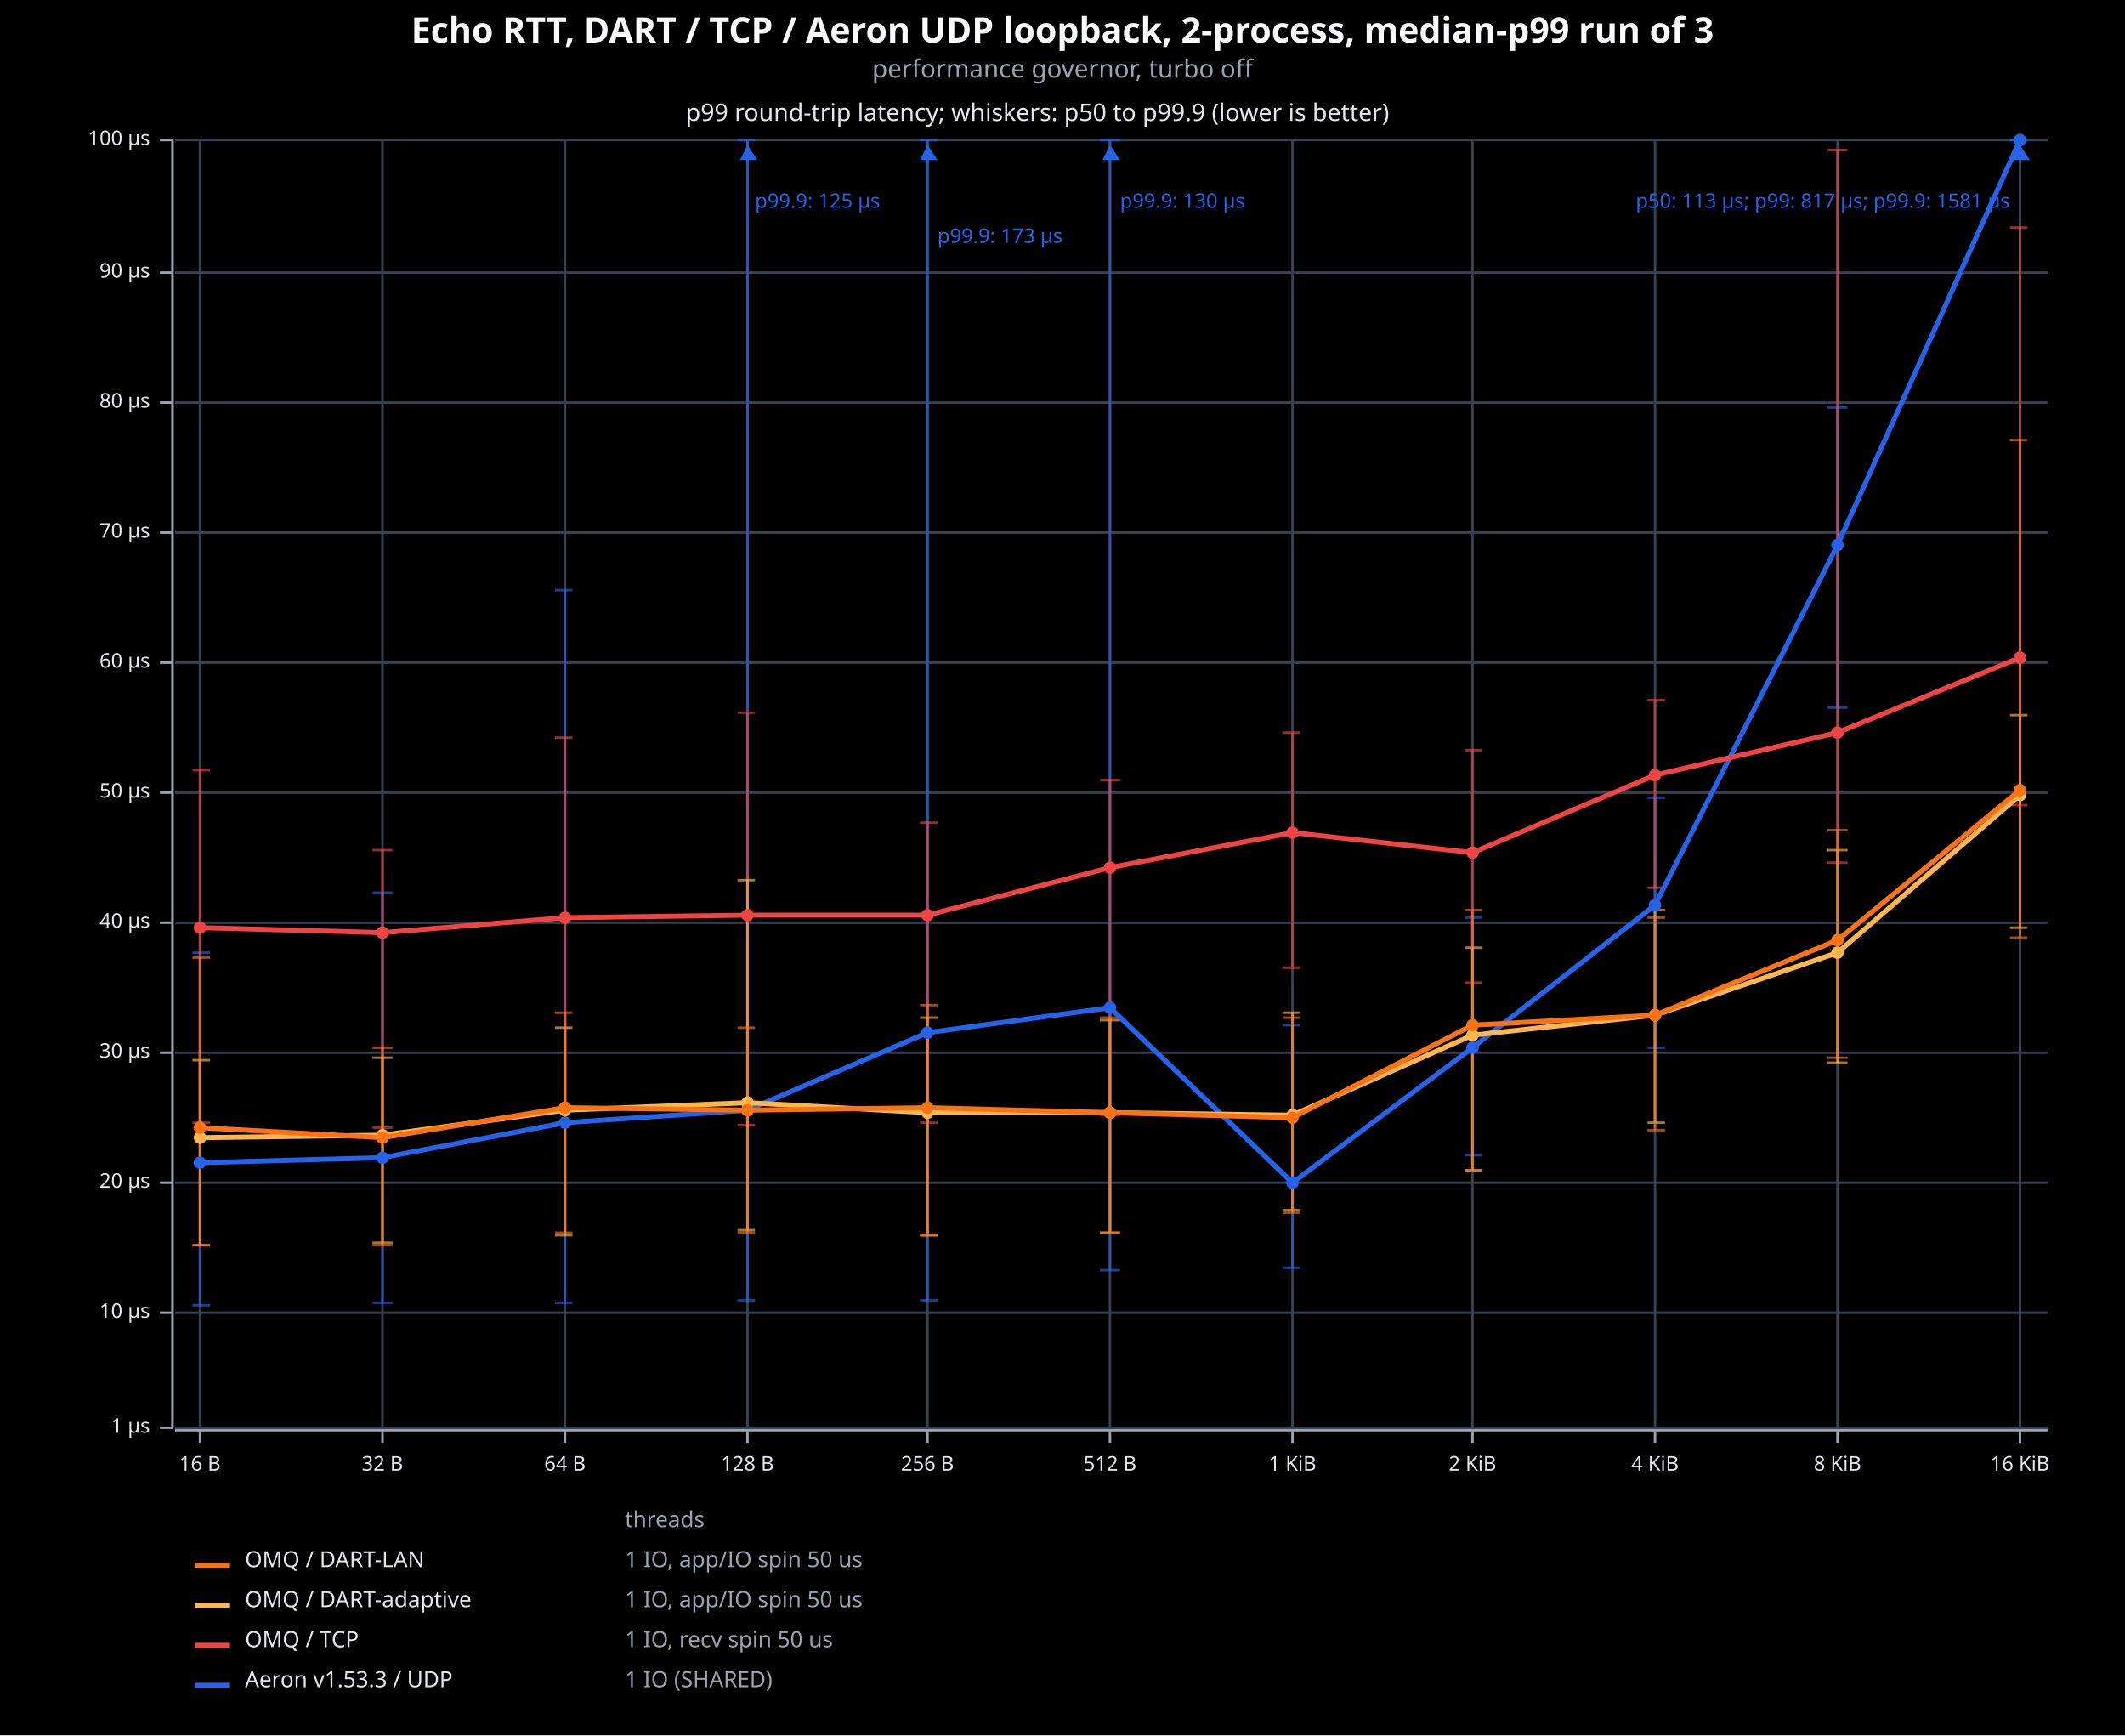
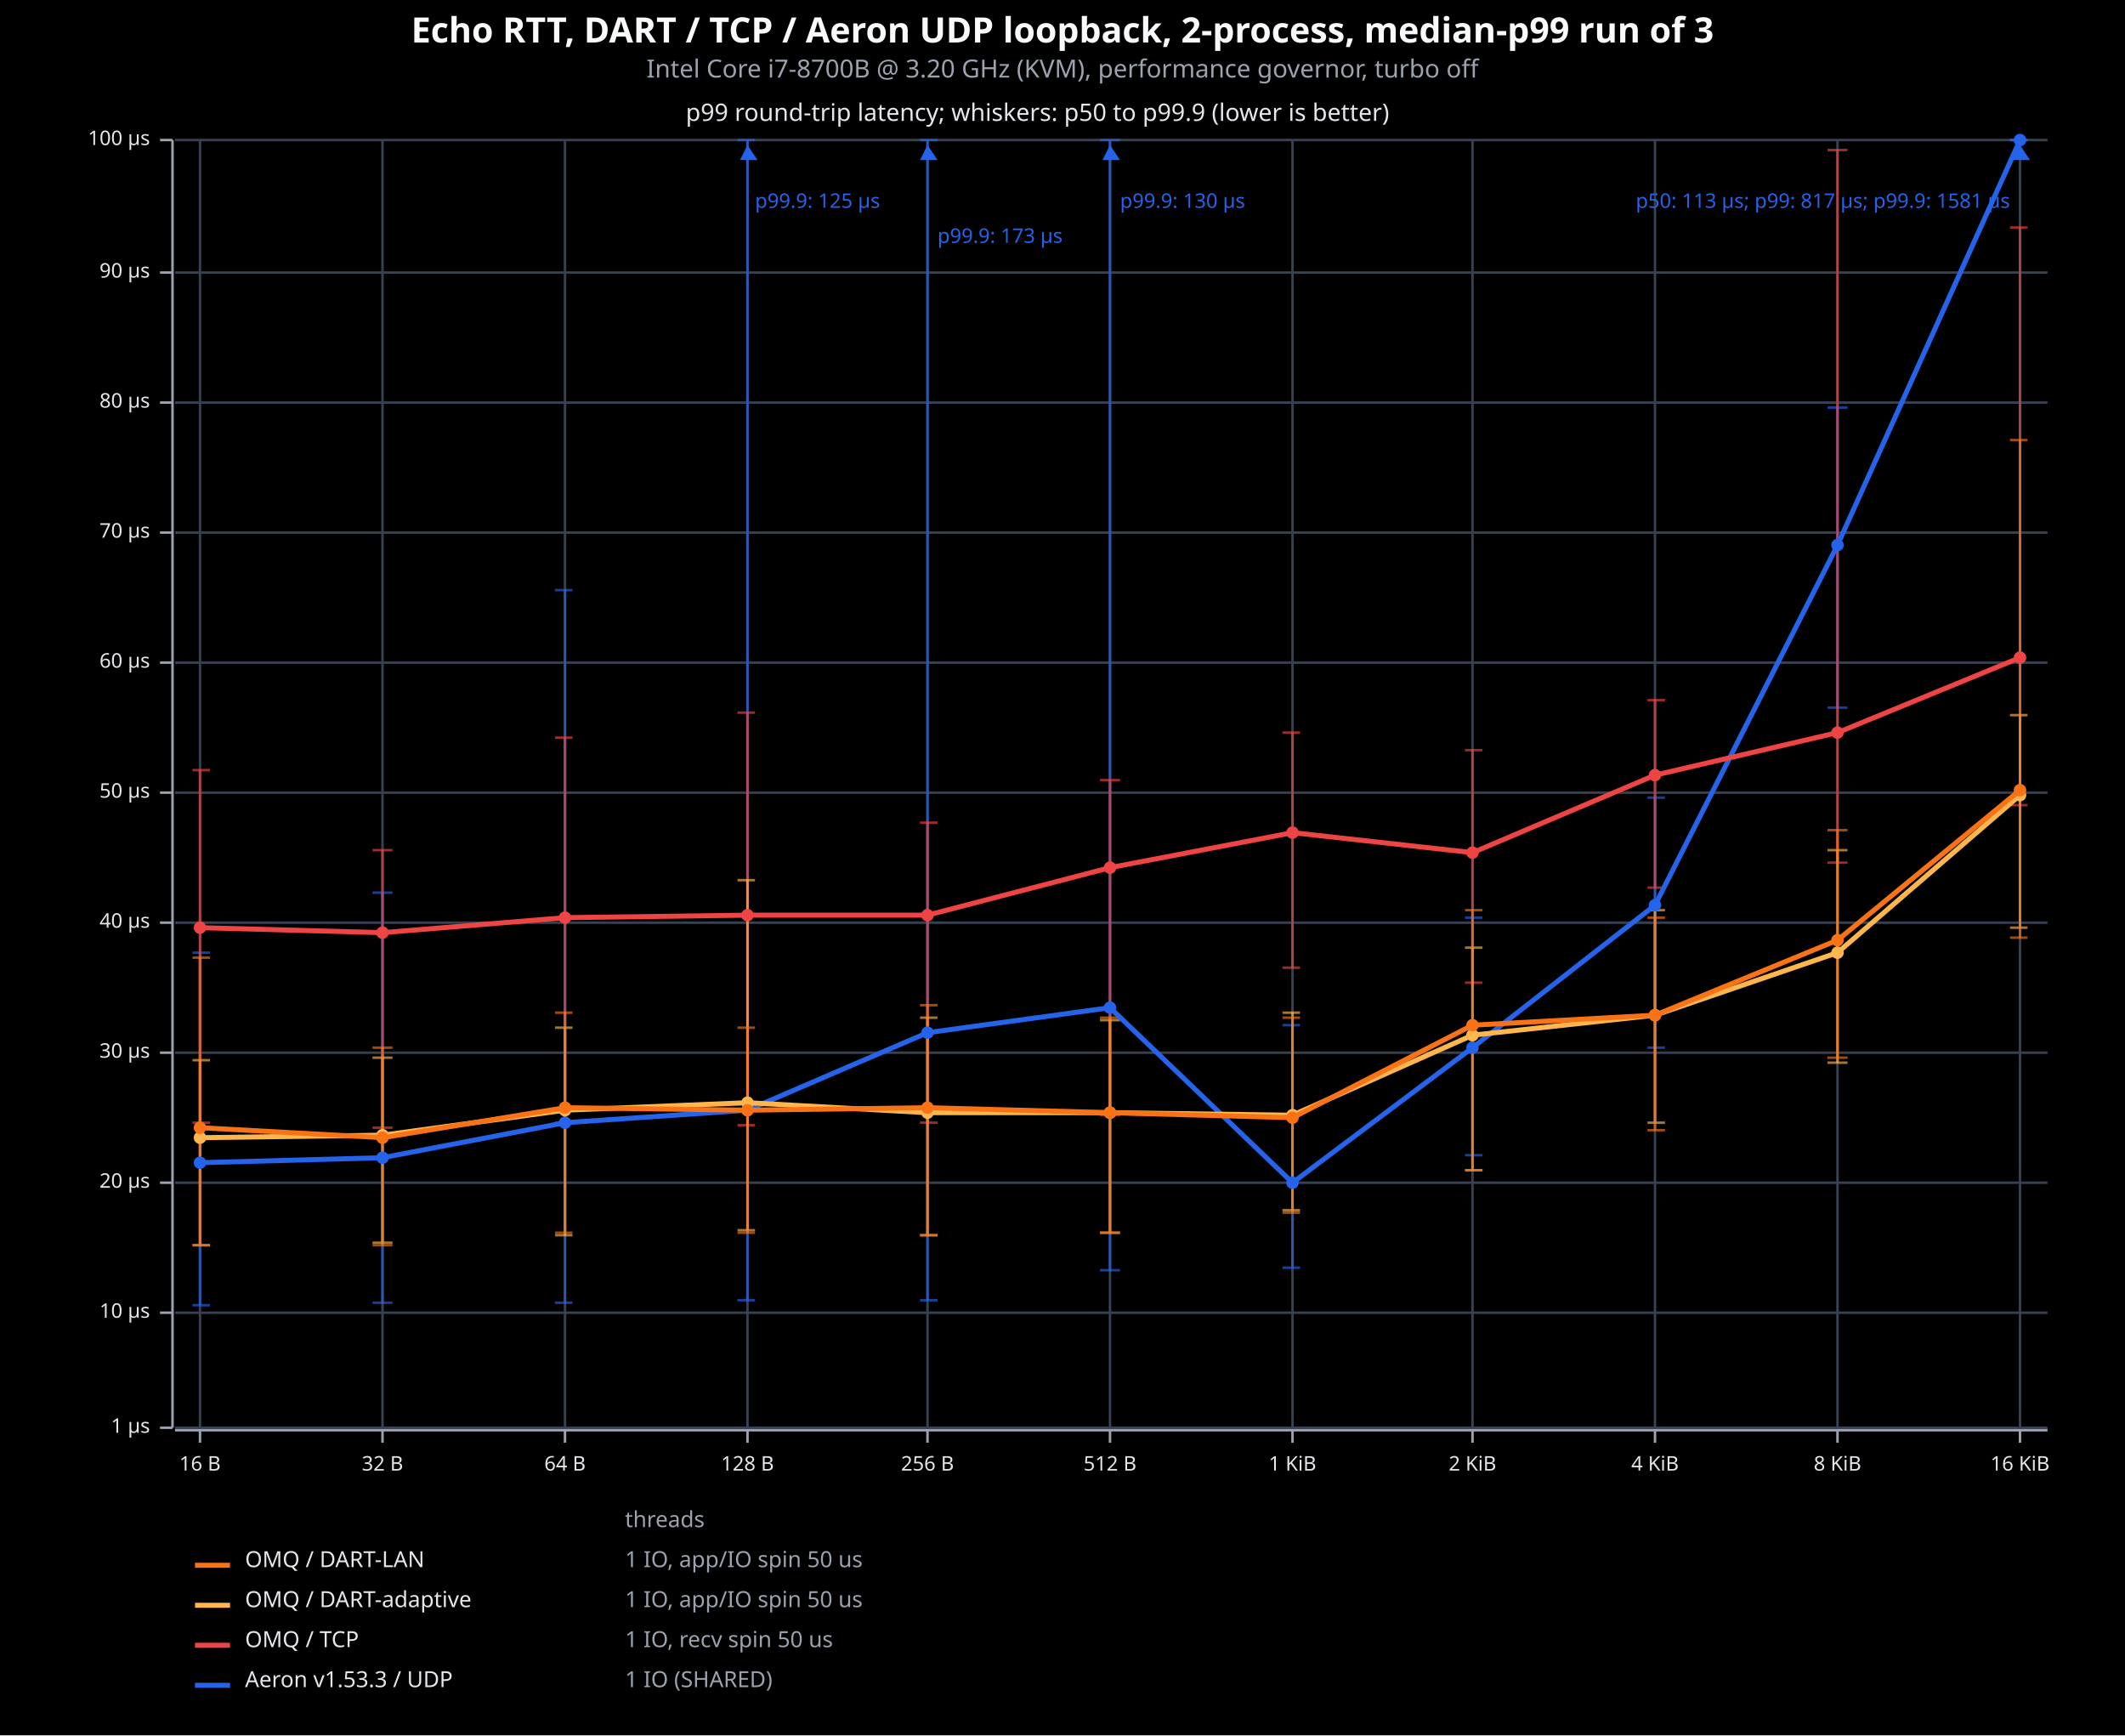
<svg xmlns="http://www.w3.org/2000/svg" viewBox="0 0 850 694" font-family="system-ui, -apple-system, sans-serif">
  <rect x="0" y="0" width="850" height="694" opacity="1" fill="#000000" stroke="none" />
  <text x="425" y="17" text-anchor="middle" font-family="sans-serif" font-size="14" font-weight="bold" fill="#F9FAFB">Echo RTT, DART / TCP / Aeron UDP loopback, 2-process, median-p99 run of 3</text>
-   <text x="425" y="31" text-anchor="middle" font-family="sans-serif" font-size="10" fill="#9CA3AF">performance governor, turbo off</text>
+   <text x="425" y="31" text-anchor="middle" font-family="sans-serif" font-size="10" fill="#9CA3AF">Intel Core i7-8700B @ 3.20 GHz (KVM), performance governor, turbo off</text>
  <text x="415" y="41" dy="0.76em" text-anchor="middle" font-family="sans-serif" font-size="9.677" opacity="1" fill="#E5E7EB">
p99 round-trip latency; whiskers: p50 to p99.9 (lower is better)
</text>
  <line opacity="1" stroke="#374151" stroke-width="1" x1="80" y1="571" x2="80" y2="56" />
  <line opacity="1" stroke="#374151" stroke-width="1" x1="153" y1="571" x2="153" y2="56" />
  <line opacity="1" stroke="#374151" stroke-width="1" x1="226" y1="571" x2="226" y2="56" />
  <line opacity="1" stroke="#374151" stroke-width="1" x1="299" y1="571" x2="299" y2="56" />
  <line opacity="1" stroke="#374151" stroke-width="1" x1="371" y1="571" x2="371" y2="56" />
  <line opacity="1" stroke="#374151" stroke-width="1" x1="444" y1="571" x2="444" y2="56" />
  <line opacity="1" stroke="#374151" stroke-width="1" x1="517" y1="571" x2="517" y2="56" />
  <line opacity="1" stroke="#374151" stroke-width="1" x1="589" y1="571" x2="589" y2="56" />
  <line opacity="1" stroke="#374151" stroke-width="1" x1="662" y1="571" x2="662" y2="56" />
  <line opacity="1" stroke="#374151" stroke-width="1" x1="735" y1="571" x2="735" y2="56" />
  <line opacity="1" stroke="#374151" stroke-width="1" x1="808" y1="571" x2="808" y2="56" />
  <line opacity="1" stroke="#374151" stroke-width="1" x1="70" y1="571" x2="819" y2="571" />
  <line opacity="1" stroke="#374151" stroke-width="1" x1="70" y1="525" x2="819" y2="525" />
  <line opacity="1" stroke="#374151" stroke-width="1" x1="70" y1="473" x2="819" y2="473" />
  <line opacity="1" stroke="#374151" stroke-width="1" x1="70" y1="421" x2="819" y2="421" />
  <line opacity="1" stroke="#374151" stroke-width="1" x1="70" y1="369" x2="819" y2="369" />
  <line opacity="1" stroke="#374151" stroke-width="1" x1="70" y1="317" x2="819" y2="317" />
  <line opacity="1" stroke="#374151" stroke-width="1" x1="70" y1="265" x2="819" y2="265" />
  <line opacity="1" stroke="#374151" stroke-width="1" x1="70" y1="213" x2="819" y2="213" />
  <line opacity="1" stroke="#374151" stroke-width="1" x1="70" y1="161" x2="819" y2="161" />
  <line opacity="1" stroke="#374151" stroke-width="1" x1="70" y1="109" x2="819" y2="109" />
  <line opacity="1" stroke="#374151" stroke-width="1" x1="70" y1="56" x2="819" y2="56" />
  <polyline fill="none" opacity="1" stroke="#9CA3AF" stroke-width="1" points="69,56 69,571 " />
  <text x="60" y="571" dy="0.5ex" text-anchor="end" font-family="sans-serif" font-size="8.065" opacity="1" fill="#E5E7EB">
1 μs
</text>
  <polyline fill="none" opacity="1" stroke="#9CA3AF" stroke-width="1" points="64,571 69,571 " />
  <text x="60" y="525" dy="0.5ex" text-anchor="end" font-family="sans-serif" font-size="8.065" opacity="1" fill="#E5E7EB">
10 μs
</text>
  <polyline fill="none" opacity="1" stroke="#9CA3AF" stroke-width="1" points="64,525 69,525 " />
  <text x="60" y="473" dy="0.5ex" text-anchor="end" font-family="sans-serif" font-size="8.065" opacity="1" fill="#E5E7EB">
20 μs
</text>
  <polyline fill="none" opacity="1" stroke="#9CA3AF" stroke-width="1" points="64,473 69,473 " />
  <text x="60" y="421" dy="0.5ex" text-anchor="end" font-family="sans-serif" font-size="8.065" opacity="1" fill="#E5E7EB">
30 μs
</text>
  <polyline fill="none" opacity="1" stroke="#9CA3AF" stroke-width="1" points="64,421 69,421 " />
  <text x="60" y="369" dy="0.5ex" text-anchor="end" font-family="sans-serif" font-size="8.065" opacity="1" fill="#E5E7EB">
40 μs
</text>
  <polyline fill="none" opacity="1" stroke="#9CA3AF" stroke-width="1" points="64,369 69,369 " />
  <text x="60" y="317" dy="0.5ex" text-anchor="end" font-family="sans-serif" font-size="8.065" opacity="1" fill="#E5E7EB">
50 μs
</text>
  <polyline fill="none" opacity="1" stroke="#9CA3AF" stroke-width="1" points="64,317 69,317 " />
  <text x="60" y="265" dy="0.5ex" text-anchor="end" font-family="sans-serif" font-size="8.065" opacity="1" fill="#E5E7EB">
60 μs
</text>
  <polyline fill="none" opacity="1" stroke="#9CA3AF" stroke-width="1" points="64,265 69,265 " />
  <text x="60" y="213" dy="0.5ex" text-anchor="end" font-family="sans-serif" font-size="8.065" opacity="1" fill="#E5E7EB">
70 μs
</text>
  <polyline fill="none" opacity="1" stroke="#9CA3AF" stroke-width="1" points="64,213 69,213 " />
  <text x="60" y="161" dy="0.5ex" text-anchor="end" font-family="sans-serif" font-size="8.065" opacity="1" fill="#E5E7EB">
80 μs
</text>
  <polyline fill="none" opacity="1" stroke="#9CA3AF" stroke-width="1" points="64,161 69,161 " />
  <text x="60" y="109" dy="0.5ex" text-anchor="end" font-family="sans-serif" font-size="8.065" opacity="1" fill="#E5E7EB">
90 μs
</text>
  <polyline fill="none" opacity="1" stroke="#9CA3AF" stroke-width="1" points="64,109 69,109 " />
  <text x="60" y="56" dy="0.5ex" text-anchor="end" font-family="sans-serif" font-size="8.065" opacity="1" fill="#E5E7EB">
100 μs
</text>
  <polyline fill="none" opacity="1" stroke="#9CA3AF" stroke-width="1" points="64,56 69,56 " />
  <polyline fill="none" opacity="1" stroke="#9CA3AF" stroke-width="1" points="70,572 819,572 " />
  <text x="80" y="582" dy="0.76em" text-anchor="middle" font-family="sans-serif" font-size="8.065" opacity="1" fill="#E5E7EB">
16 B
</text>
  <polyline fill="none" opacity="1" stroke="#9CA3AF" stroke-width="1" points="80,572 80,577 " />
  <text x="153" y="582" dy="0.76em" text-anchor="middle" font-family="sans-serif" font-size="8.065" opacity="1" fill="#E5E7EB">
32 B
</text>
  <polyline fill="none" opacity="1" stroke="#9CA3AF" stroke-width="1" points="153,572 153,577 " />
  <text x="226" y="582" dy="0.76em" text-anchor="middle" font-family="sans-serif" font-size="8.065" opacity="1" fill="#E5E7EB">
64 B
</text>
  <polyline fill="none" opacity="1" stroke="#9CA3AF" stroke-width="1" points="226,572 226,577 " />
  <text x="299" y="582" dy="0.76em" text-anchor="middle" font-family="sans-serif" font-size="8.065" opacity="1" fill="#E5E7EB">
128 B
</text>
  <polyline fill="none" opacity="1" stroke="#9CA3AF" stroke-width="1" points="299,572 299,577 " />
  <text x="371" y="582" dy="0.76em" text-anchor="middle" font-family="sans-serif" font-size="8.065" opacity="1" fill="#E5E7EB">
256 B
</text>
  <polyline fill="none" opacity="1" stroke="#9CA3AF" stroke-width="1" points="371,572 371,577 " />
  <text x="444" y="582" dy="0.76em" text-anchor="middle" font-family="sans-serif" font-size="8.065" opacity="1" fill="#E5E7EB">
512 B
</text>
  <polyline fill="none" opacity="1" stroke="#9CA3AF" stroke-width="1" points="444,572 444,577 " />
  <text x="517" y="582" dy="0.76em" text-anchor="middle" font-family="sans-serif" font-size="8.065" opacity="1" fill="#E5E7EB">
1 KiB
</text>
  <polyline fill="none" opacity="1" stroke="#9CA3AF" stroke-width="1" points="517,572 517,577 " />
  <text x="589" y="582" dy="0.76em" text-anchor="middle" font-family="sans-serif" font-size="8.065" opacity="1" fill="#E5E7EB">
2 KiB
</text>
  <polyline fill="none" opacity="1" stroke="#9CA3AF" stroke-width="1" points="589,572 589,577 " />
  <text x="662" y="582" dy="0.76em" text-anchor="middle" font-family="sans-serif" font-size="8.065" opacity="1" fill="#E5E7EB">
4 KiB
</text>
  <polyline fill="none" opacity="1" stroke="#9CA3AF" stroke-width="1" points="662,572 662,577 " />
  <text x="735" y="582" dy="0.76em" text-anchor="middle" font-family="sans-serif" font-size="8.065" opacity="1" fill="#E5E7EB">
8 KiB
</text>
  <polyline fill="none" opacity="1" stroke="#9CA3AF" stroke-width="1" points="735,572 735,577 " />
  <text x="808" y="582" dy="0.76em" text-anchor="middle" font-family="sans-serif" font-size="8.065" opacity="1" fill="#E5E7EB">
16 KiB
</text>
  <polyline fill="none" opacity="1" stroke="#9CA3AF" stroke-width="1" points="808,572 808,577 " />
  <polyline fill="none" opacity="0.65" stroke="#2563EB" stroke-width="1" points="80,522 80,381 " />
  <polyline fill="none" opacity="0.65" stroke="#2563EB" stroke-width="1" points="77,522 84,522 " />
  <polyline fill="none" opacity="0.65" stroke="#2563EB" stroke-width="1" points="77,381 84,381 " />
  <polyline fill="none" opacity="0.65" stroke="#2563EB" stroke-width="1" points="153,521 153,357 " />
  <polyline fill="none" opacity="0.65" stroke="#2563EB" stroke-width="1" points="149,521 157,521 " />
  <polyline fill="none" opacity="0.65" stroke="#2563EB" stroke-width="1" points="149,357 157,357 " />
  <polyline fill="none" opacity="0.65" stroke="#2563EB" stroke-width="1" points="226,521 226,236 " />
  <polyline fill="none" opacity="0.65" stroke="#2563EB" stroke-width="1" points="222,521 229,521 " />
  <polyline fill="none" opacity="0.65" stroke="#2563EB" stroke-width="1" points="222,236 229,236 " />
  <polyline fill="none" opacity="0.65" stroke="#2563EB" stroke-width="1" points="299,520 299,56 " />
  <polyline fill="none" opacity="0.65" stroke="#2563EB" stroke-width="1" points="295,520 302,520 " />
  <polyline fill="none" opacity="0.65" stroke="#2563EB" stroke-width="1" points="295,56 302,56 " />
  <polygon opacity="1" fill="#2563EB" points="299,58 296,64 303,64 " />
  <text x="302" y="77" dy="0.76em" text-anchor="start" font-family="sans-serif" font-size="8.065" opacity="1" fill="#2563EB">
p99.9: 125 μs
</text>
  <polyline fill="none" opacity="0.65" stroke="#2563EB" stroke-width="1" points="371,520 371,56 " />
  <polyline fill="none" opacity="0.65" stroke="#2563EB" stroke-width="1" points="368,520 375,520 " />
  <polyline fill="none" opacity="0.65" stroke="#2563EB" stroke-width="1" points="368,56 375,56 " />
  <polygon opacity="1" fill="#2563EB" points="371,58 368,64 375,64 " />
  <text x="375" y="91" dy="0.76em" text-anchor="start" font-family="sans-serif" font-size="8.065" opacity="1" fill="#2563EB">
p99.9: 173 μs
</text>
  <polyline fill="none" opacity="0.65" stroke="#2563EB" stroke-width="1" points="444,508 444,56 " />
  <polyline fill="none" opacity="0.65" stroke="#2563EB" stroke-width="1" points="440,508 448,508 " />
  <polyline fill="none" opacity="0.65" stroke="#2563EB" stroke-width="1" points="440,56 448,56 " />
  <polygon opacity="1" fill="#2563EB" points="444,58 441,64 448,64 " />
  <text x="448" y="77" dy="0.76em" text-anchor="start" font-family="sans-serif" font-size="8.065" opacity="1" fill="#2563EB">
p99.9: 130 μs
</text>
  <polyline fill="none" opacity="0.65" stroke="#2563EB" stroke-width="1" points="517,507 517,410 " />
  <polyline fill="none" opacity="0.65" stroke="#2563EB" stroke-width="1" points="513,507 520,507 " />
  <polyline fill="none" opacity="0.65" stroke="#2563EB" stroke-width="1" points="513,410 520,410 " />
  <polyline fill="none" opacity="0.65" stroke="#2563EB" stroke-width="1" points="589,462 589,367 " />
  <polyline fill="none" opacity="0.65" stroke="#2563EB" stroke-width="1" points="586,462 593,462 " />
  <polyline fill="none" opacity="0.65" stroke="#2563EB" stroke-width="1" points="586,367 593,367 " />
  <polyline fill="none" opacity="0.65" stroke="#2563EB" stroke-width="1" points="662,419 662,319 " />
  <polyline fill="none" opacity="0.65" stroke="#2563EB" stroke-width="1" points="659,419 666,419 " />
  <polyline fill="none" opacity="0.65" stroke="#2563EB" stroke-width="1" points="659,319 666,319 " />
  <polyline fill="none" opacity="0.65" stroke="#2563EB" stroke-width="1" points="735,283 735,163 " />
  <polyline fill="none" opacity="0.65" stroke="#2563EB" stroke-width="1" points="731,283 739,283 " />
  <polyline fill="none" opacity="0.65" stroke="#2563EB" stroke-width="1" points="731,163 739,163 " />
  <polyline fill="none" opacity="0.65" stroke="#2563EB" stroke-width="1" points="808,56 808,56 " />
  <polyline fill="none" opacity="0.65" stroke="#2563EB" stroke-width="1" points="804,56 811,56 " />
  <polyline fill="none" opacity="0.65" stroke="#2563EB" stroke-width="1" points="804,56 811,56 " />
  <polygon opacity="1" fill="#2563EB" points="808,58 805,64 812,64 " />
  <text x="804" y="77" dy="0.76em" text-anchor="end" font-family="sans-serif" font-size="8.065" opacity="1" fill="#2563EB">
p50: 113 μs; p99: 817 μs; p99.9: 1581 μs
</text>
  <polyline fill="none" opacity="0.65" stroke="#EF4444" stroke-width="1" points="80,449 80,308 " />
  <polyline fill="none" opacity="0.65" stroke="#EF4444" stroke-width="1" points="77,449 84,449 " />
  <polyline fill="none" opacity="0.65" stroke="#EF4444" stroke-width="1" points="77,308 84,308 " />
  <polyline fill="none" opacity="0.65" stroke="#EF4444" stroke-width="1" points="153,451 153,340 " />
  <polyline fill="none" opacity="0.65" stroke="#EF4444" stroke-width="1" points="149,451 157,451 " />
  <polyline fill="none" opacity="0.65" stroke="#EF4444" stroke-width="1" points="149,340 157,340 " />
  <polyline fill="none" opacity="0.65" stroke="#EF4444" stroke-width="1" points="226,449 226,295 " />
  <polyline fill="none" opacity="0.65" stroke="#EF4444" stroke-width="1" points="222,449 229,449 " />
  <polyline fill="none" opacity="0.65" stroke="#EF4444" stroke-width="1" points="222,295 229,295 " />
  <polyline fill="none" opacity="0.65" stroke="#EF4444" stroke-width="1" points="299,450 299,285 " />
  <polyline fill="none" opacity="0.65" stroke="#EF4444" stroke-width="1" points="295,450 302,450 " />
  <polyline fill="none" opacity="0.65" stroke="#EF4444" stroke-width="1" points="295,285 302,285 " />
  <polyline fill="none" opacity="0.65" stroke="#EF4444" stroke-width="1" points="371,449 371,329 " />
  <polyline fill="none" opacity="0.65" stroke="#EF4444" stroke-width="1" points="368,449 375,449 " />
  <polyline fill="none" opacity="0.65" stroke="#EF4444" stroke-width="1" points="368,329 375,329 " />
  <polyline fill="none" opacity="0.65" stroke="#EF4444" stroke-width="1" points="444,446 444,312 " />
  <polyline fill="none" opacity="0.65" stroke="#EF4444" stroke-width="1" points="440,446 448,446 " />
  <polyline fill="none" opacity="0.65" stroke="#EF4444" stroke-width="1" points="440,312 448,312 " />
  <polyline fill="none" opacity="0.65" stroke="#EF4444" stroke-width="1" points="517,387 517,293 " />
  <polyline fill="none" opacity="0.65" stroke="#EF4444" stroke-width="1" points="513,387 520,387 " />
  <polyline fill="none" opacity="0.65" stroke="#EF4444" stroke-width="1" points="513,293 520,293 " />
  <polyline fill="none" opacity="0.65" stroke="#EF4444" stroke-width="1" points="589,393 589,300 " />
  <polyline fill="none" opacity="0.65" stroke="#EF4444" stroke-width="1" points="586,393 593,393 " />
  <polyline fill="none" opacity="0.65" stroke="#EF4444" stroke-width="1" points="586,300 593,300 " />
  <polyline fill="none" opacity="0.65" stroke="#EF4444" stroke-width="1" points="662,355 662,280 " />
  <polyline fill="none" opacity="0.65" stroke="#EF4444" stroke-width="1" points="659,355 666,355 " />
  <polyline fill="none" opacity="0.65" stroke="#EF4444" stroke-width="1" points="659,280 666,280 " />
  <polyline fill="none" opacity="0.65" stroke="#EF4444" stroke-width="1" points="735,345 735,60 " />
  <polyline fill="none" opacity="0.65" stroke="#EF4444" stroke-width="1" points="731,345 739,345 " />
  <polyline fill="none" opacity="0.65" stroke="#EF4444" stroke-width="1" points="731,60 739,60 " />
  <polyline fill="none" opacity="0.65" stroke="#EF4444" stroke-width="1" points="808,322 808,91 " />
  <polyline fill="none" opacity="0.65" stroke="#EF4444" stroke-width="1" points="804,322 811,322 " />
  <polyline fill="none" opacity="0.65" stroke="#EF4444" stroke-width="1" points="804,91 811,91 " />
  <polyline fill="none" opacity="0.65" stroke="#FFB74D" stroke-width="1" points="80,498 80,424 " />
  <polyline fill="none" opacity="0.65" stroke="#FFB74D" stroke-width="1" points="77,498 84,498 " />
  <polyline fill="none" opacity="0.65" stroke="#FFB74D" stroke-width="1" points="77,424 84,424 " />
  <polyline fill="none" opacity="0.65" stroke="#FFB74D" stroke-width="1" points="153,497 153,423 " />
  <polyline fill="none" opacity="0.65" stroke="#FFB74D" stroke-width="1" points="149,497 157,497 " />
  <polyline fill="none" opacity="0.65" stroke="#FFB74D" stroke-width="1" points="149,423 157,423 " />
  <polyline fill="none" opacity="0.65" stroke="#FFB74D" stroke-width="1" points="226,494 226,411 " />
  <polyline fill="none" opacity="0.65" stroke="#FFB74D" stroke-width="1" points="222,494 229,494 " />
  <polyline fill="none" opacity="0.65" stroke="#FFB74D" stroke-width="1" points="222,411 229,411 " />
  <polyline fill="none" opacity="0.65" stroke="#FFB74D" stroke-width="1" points="299,492 299,352 " />
  <polyline fill="none" opacity="0.65" stroke="#FFB74D" stroke-width="1" points="295,492 302,492 " />
  <polyline fill="none" opacity="0.65" stroke="#FFB74D" stroke-width="1" points="295,352 302,352 " />
  <polyline fill="none" opacity="0.65" stroke="#FFB74D" stroke-width="1" points="371,494 371,407 " />
  <polyline fill="none" opacity="0.65" stroke="#FFB74D" stroke-width="1" points="368,494 375,494 " />
  <polyline fill="none" opacity="0.65" stroke="#FFB74D" stroke-width="1" points="368,407 375,407 " />
  <polyline fill="none" opacity="0.65" stroke="#FFB74D" stroke-width="1" points="444,493 444,408 " />
  <polyline fill="none" opacity="0.65" stroke="#FFB74D" stroke-width="1" points="440,493 448,493 " />
  <polyline fill="none" opacity="0.65" stroke="#FFB74D" stroke-width="1" points="440,408 448,408 " />
  <polyline fill="none" opacity="0.65" stroke="#FFB74D" stroke-width="1" points="517,484 517,405 " />
  <polyline fill="none" opacity="0.65" stroke="#FFB74D" stroke-width="1" points="513,484 520,484 " />
  <polyline fill="none" opacity="0.65" stroke="#FFB74D" stroke-width="1" points="513,405 520,405 " />
  <polyline fill="none" opacity="0.65" stroke="#FFB74D" stroke-width="1" points="589,468 589,379 " />
  <polyline fill="none" opacity="0.65" stroke="#FFB74D" stroke-width="1" points="586,468 593,468 " />
  <polyline fill="none" opacity="0.65" stroke="#FFB74D" stroke-width="1" points="586,379 593,379 " />
  <polyline fill="none" opacity="0.65" stroke="#FFB74D" stroke-width="1" points="662,449 662,364 " />
  <polyline fill="none" opacity="0.65" stroke="#FFB74D" stroke-width="1" points="659,449 666,449 " />
  <polyline fill="none" opacity="0.65" stroke="#FFB74D" stroke-width="1" points="659,364 666,364 " />
  <polyline fill="none" opacity="0.65" stroke="#FFB74D" stroke-width="1" points="735,425 735,340 " />
  <polyline fill="none" opacity="0.65" stroke="#FFB74D" stroke-width="1" points="731,425 739,425 " />
  <polyline fill="none" opacity="0.65" stroke="#FFB74D" stroke-width="1" points="731,340 739,340 " />
  <polyline fill="none" opacity="0.65" stroke="#FFB74D" stroke-width="1" points="808,371 808,286 " />
  <polyline fill="none" opacity="0.65" stroke="#FFB74D" stroke-width="1" points="804,371 811,371 " />
  <polyline fill="none" opacity="0.65" stroke="#FFB74D" stroke-width="1" points="804,286 811,286 " />
  <polyline fill="none" opacity="0.65" stroke="#F97316" stroke-width="1" points="80,498 80,383 " />
  <polyline fill="none" opacity="0.65" stroke="#F97316" stroke-width="1" points="77,498 84,498 " />
  <polyline fill="none" opacity="0.65" stroke="#F97316" stroke-width="1" points="77,383 84,383 " />
  <polyline fill="none" opacity="0.65" stroke="#F97316" stroke-width="1" points="153,498 153,419 " />
  <polyline fill="none" opacity="0.65" stroke="#F97316" stroke-width="1" points="149,498 157,498 " />
  <polyline fill="none" opacity="0.65" stroke="#F97316" stroke-width="1" points="149,419 157,419 " />
  <polyline fill="none" opacity="0.65" stroke="#F97316" stroke-width="1" points="226,493 226,405 " />
  <polyline fill="none" opacity="0.65" stroke="#F97316" stroke-width="1" points="222,493 229,493 " />
  <polyline fill="none" opacity="0.65" stroke="#F97316" stroke-width="1" points="222,405 229,405 " />
  <polyline fill="none" opacity="0.65" stroke="#F97316" stroke-width="1" points="299,493 299,411 " />
  <polyline fill="none" opacity="0.65" stroke="#F97316" stroke-width="1" points="295,493 302,493 " />
  <polyline fill="none" opacity="0.65" stroke="#F97316" stroke-width="1" points="295,411 302,411 " />
  <polyline fill="none" opacity="0.65" stroke="#F97316" stroke-width="1" points="371,494 371,402 " />
  <polyline fill="none" opacity="0.65" stroke="#F97316" stroke-width="1" points="368,494 375,494 " />
  <polyline fill="none" opacity="0.65" stroke="#F97316" stroke-width="1" points="368,402 375,402 " />
  <polyline fill="none" opacity="0.65" stroke="#F97316" stroke-width="1" points="444,493 444,407 " />
  <polyline fill="none" opacity="0.65" stroke="#F97316" stroke-width="1" points="440,493 448,493 " />
  <polyline fill="none" opacity="0.65" stroke="#F97316" stroke-width="1" points="440,407 448,407 " />
  <polyline fill="none" opacity="0.65" stroke="#F97316" stroke-width="1" points="517,485 517,407 " />
  <polyline fill="none" opacity="0.65" stroke="#F97316" stroke-width="1" points="513,485 520,485 " />
  <polyline fill="none" opacity="0.65" stroke="#F97316" stroke-width="1" points="513,407 520,407 " />
  <polyline fill="none" opacity="0.65" stroke="#F97316" stroke-width="1" points="589,468 589,364 " />
  <polyline fill="none" opacity="0.65" stroke="#F97316" stroke-width="1" points="586,468 593,468 " />
  <polyline fill="none" opacity="0.65" stroke="#F97316" stroke-width="1" points="586,364 593,364 " />
  <polyline fill="none" opacity="0.65" stroke="#F97316" stroke-width="1" points="662,452 662,367 " />
  <polyline fill="none" opacity="0.65" stroke="#F97316" stroke-width="1" points="659,452 666,452 " />
  <polyline fill="none" opacity="0.65" stroke="#F97316" stroke-width="1" points="659,367 666,367 " />
  <polyline fill="none" opacity="0.65" stroke="#F97316" stroke-width="1" points="735,423 735,332 " />
  <polyline fill="none" opacity="0.65" stroke="#F97316" stroke-width="1" points="731,423 739,423 " />
  <polyline fill="none" opacity="0.65" stroke="#F97316" stroke-width="1" points="731,332 739,332 " />
  <polyline fill="none" opacity="0.65" stroke="#F97316" stroke-width="1" points="808,375 808,176 " />
  <polyline fill="none" opacity="0.65" stroke="#F97316" stroke-width="1" points="804,375 811,375 " />
  <polyline fill="none" opacity="0.65" stroke="#F97316" stroke-width="1" points="804,176 811,176 " />
  <polyline fill="none" opacity="1" stroke="#2563EB" stroke-width="2" points="80,465 153,463 226,449 299,444 371,413 444,403 517,473 589,419 662,362 735,218 808,56 " />
  <circle cx="80" cy="465" r="2.5" opacity="1" fill="#2563EB" stroke="none" stroke-width="1" />
  <circle cx="153" cy="463" r="2.5" opacity="1" fill="#2563EB" stroke="none" stroke-width="1" />
  <circle cx="226" cy="449" r="2.5" opacity="1" fill="#2563EB" stroke="none" stroke-width="1" />
  <circle cx="299" cy="444" r="2.5" opacity="1" fill="#2563EB" stroke="none" stroke-width="1" />
  <circle cx="371" cy="413" r="2.5" opacity="1" fill="#2563EB" stroke="none" stroke-width="1" />
  <circle cx="444" cy="403" r="2.5" opacity="1" fill="#2563EB" stroke="none" stroke-width="1" />
  <circle cx="517" cy="473" r="2.5" opacity="1" fill="#2563EB" stroke="none" stroke-width="1" />
  <circle cx="589" cy="419" r="2.5" opacity="1" fill="#2563EB" stroke="none" stroke-width="1" />
  <circle cx="662" cy="362" r="2.5" opacity="1" fill="#2563EB" stroke="none" stroke-width="1" />
  <circle cx="735" cy="218" r="2.5" opacity="1" fill="#2563EB" stroke="none" stroke-width="1" />
  <circle cx="808" cy="56" r="2.5" opacity="1" fill="#2563EB" stroke="none" stroke-width="1" />
  <polyline fill="none" opacity="1" stroke="#EF4444" stroke-width="2" points="80,371 153,373 226,367 299,366 371,366 444,347 517,333 589,341 662,310 735,293 808,263 " />
  <circle cx="80" cy="371" r="2.5" opacity="1" fill="#EF4444" stroke="none" stroke-width="1" />
  <circle cx="153" cy="373" r="2.5" opacity="1" fill="#EF4444" stroke="none" stroke-width="1" />
  <circle cx="226" cy="367" r="2.5" opacity="1" fill="#EF4444" stroke="none" stroke-width="1" />
  <circle cx="299" cy="366" r="2.5" opacity="1" fill="#EF4444" stroke="none" stroke-width="1" />
  <circle cx="371" cy="366" r="2.5" opacity="1" fill="#EF4444" stroke="none" stroke-width="1" />
  <circle cx="444" cy="347" r="2.5" opacity="1" fill="#EF4444" stroke="none" stroke-width="1" />
  <circle cx="517" cy="333" r="2.5" opacity="1" fill="#EF4444" stroke="none" stroke-width="1" />
  <circle cx="589" cy="341" r="2.5" opacity="1" fill="#EF4444" stroke="none" stroke-width="1" />
  <circle cx="662" cy="310" r="2.5" opacity="1" fill="#EF4444" stroke="none" stroke-width="1" />
  <circle cx="735" cy="293" r="2.5" opacity="1" fill="#EF4444" stroke="none" stroke-width="1" />
  <circle cx="808" cy="263" r="2.5" opacity="1" fill="#EF4444" stroke="none" stroke-width="1" />
  <polyline fill="none" opacity="1" stroke="#FFB74D" stroke-width="2" points="80,455 153,454 226,444 299,441 371,445 444,445 517,446 589,414 662,406 735,381 808,318 " />
  <circle cx="80" cy="455" r="2.5" opacity="1" fill="#FFB74D" stroke="none" stroke-width="1" />
  <circle cx="153" cy="454" r="2.5" opacity="1" fill="#FFB74D" stroke="none" stroke-width="1" />
  <circle cx="226" cy="444" r="2.5" opacity="1" fill="#FFB74D" stroke="none" stroke-width="1" />
  <circle cx="299" cy="441" r="2.5" opacity="1" fill="#FFB74D" stroke="none" stroke-width="1" />
  <circle cx="371" cy="445" r="2.5" opacity="1" fill="#FFB74D" stroke="none" stroke-width="1" />
  <circle cx="444" cy="445" r="2.5" opacity="1" fill="#FFB74D" stroke="none" stroke-width="1" />
  <circle cx="517" cy="446" r="2.5" opacity="1" fill="#FFB74D" stroke="none" stroke-width="1" />
  <circle cx="589" cy="414" r="2.5" opacity="1" fill="#FFB74D" stroke="none" stroke-width="1" />
  <circle cx="662" cy="406" r="2.5" opacity="1" fill="#FFB74D" stroke="none" stroke-width="1" />
  <circle cx="735" cy="381" r="2.5" opacity="1" fill="#FFB74D" stroke="none" stroke-width="1" />
  <circle cx="808" cy="318" r="2.5" opacity="1" fill="#FFB74D" stroke="none" stroke-width="1" />
  <polyline fill="none" opacity="1" stroke="#F97316" stroke-width="2" points="80,451 153,455 226,443 299,444 371,443 444,445 517,447 589,410 662,406 735,376 808,316 " />
  <circle cx="80" cy="451" r="2.5" opacity="1" fill="#F97316" stroke="none" stroke-width="1" />
  <circle cx="153" cy="455" r="2.5" opacity="1" fill="#F97316" stroke="none" stroke-width="1" />
  <circle cx="226" cy="443" r="2.5" opacity="1" fill="#F97316" stroke="none" stroke-width="1" />
  <circle cx="299" cy="444" r="2.5" opacity="1" fill="#F97316" stroke="none" stroke-width="1" />
  <circle cx="371" cy="443" r="2.5" opacity="1" fill="#F97316" stroke="none" stroke-width="1" />
  <circle cx="444" cy="445" r="2.5" opacity="1" fill="#F97316" stroke="none" stroke-width="1" />
  <circle cx="517" cy="447" r="2.5" opacity="1" fill="#F97316" stroke="none" stroke-width="1" />
  <circle cx="589" cy="410" r="2.5" opacity="1" fill="#F97316" stroke="none" stroke-width="1" />
  <circle cx="662" cy="406" r="2.5" opacity="1" fill="#F97316" stroke="none" stroke-width="1" />
  <circle cx="735" cy="376" r="2.5" opacity="1" fill="#F97316" stroke="none" stroke-width="1" />
  <circle cx="808" cy="316" r="2.5" opacity="1" fill="#F97316" stroke="none" stroke-width="1" />
  <text x="250" y="604" dy="0.76em" text-anchor="start" font-family="sans-serif" font-size="8.871" opacity="1" fill="#9CA3AF">
threads
</text>
  <polyline fill="none" opacity="1" stroke="#F97316" stroke-width="2" points="78,626 92,626 " />
  <text x="98" y="620" dy="0.76em" text-anchor="start" font-family="sans-serif" font-size="8.871" opacity="1" fill="#E5E7EB">
OMQ / DART-LAN
</text>
  <text x="250" y="620" dy="0.76em" text-anchor="start" font-family="sans-serif" font-size="8.871" opacity="1" fill="#9CA3AF">
1 IO, app/IO spin 50 us
</text>
  <polyline fill="none" opacity="1" stroke="#FFB74D" stroke-width="2" points="78,642 92,642 " />
  <text x="98" y="636" dy="0.76em" text-anchor="start" font-family="sans-serif" font-size="8.871" opacity="1" fill="#E5E7EB">
OMQ / DART-adaptive
</text>
  <text x="250" y="636" dy="0.76em" text-anchor="start" font-family="sans-serif" font-size="8.871" opacity="1" fill="#9CA3AF">
1 IO, app/IO spin 50 us
</text>
  <polyline fill="none" opacity="1" stroke="#EF4444" stroke-width="2" points="78,658 92,658 " />
  <text x="98" y="652" dy="0.76em" text-anchor="start" font-family="sans-serif" font-size="8.871" opacity="1" fill="#E5E7EB">
OMQ / TCP
</text>
  <text x="250" y="652" dy="0.76em" text-anchor="start" font-family="sans-serif" font-size="8.871" opacity="1" fill="#9CA3AF">
1 IO, recv spin 50 us
</text>
  <polyline fill="none" opacity="1" stroke="#2563EB" stroke-width="2" points="78,674 92,674 " />
  <text x="98" y="668" dy="0.76em" text-anchor="start" font-family="sans-serif" font-size="8.871" opacity="1" fill="#E5E7EB">
Aeron v1.53.3 / UDP
</text>
  <text x="250" y="668" dy="0.76em" text-anchor="start" font-family="sans-serif" font-size="8.871" opacity="1" fill="#9CA3AF">
1 IO (SHARED)
</text>
</svg>
